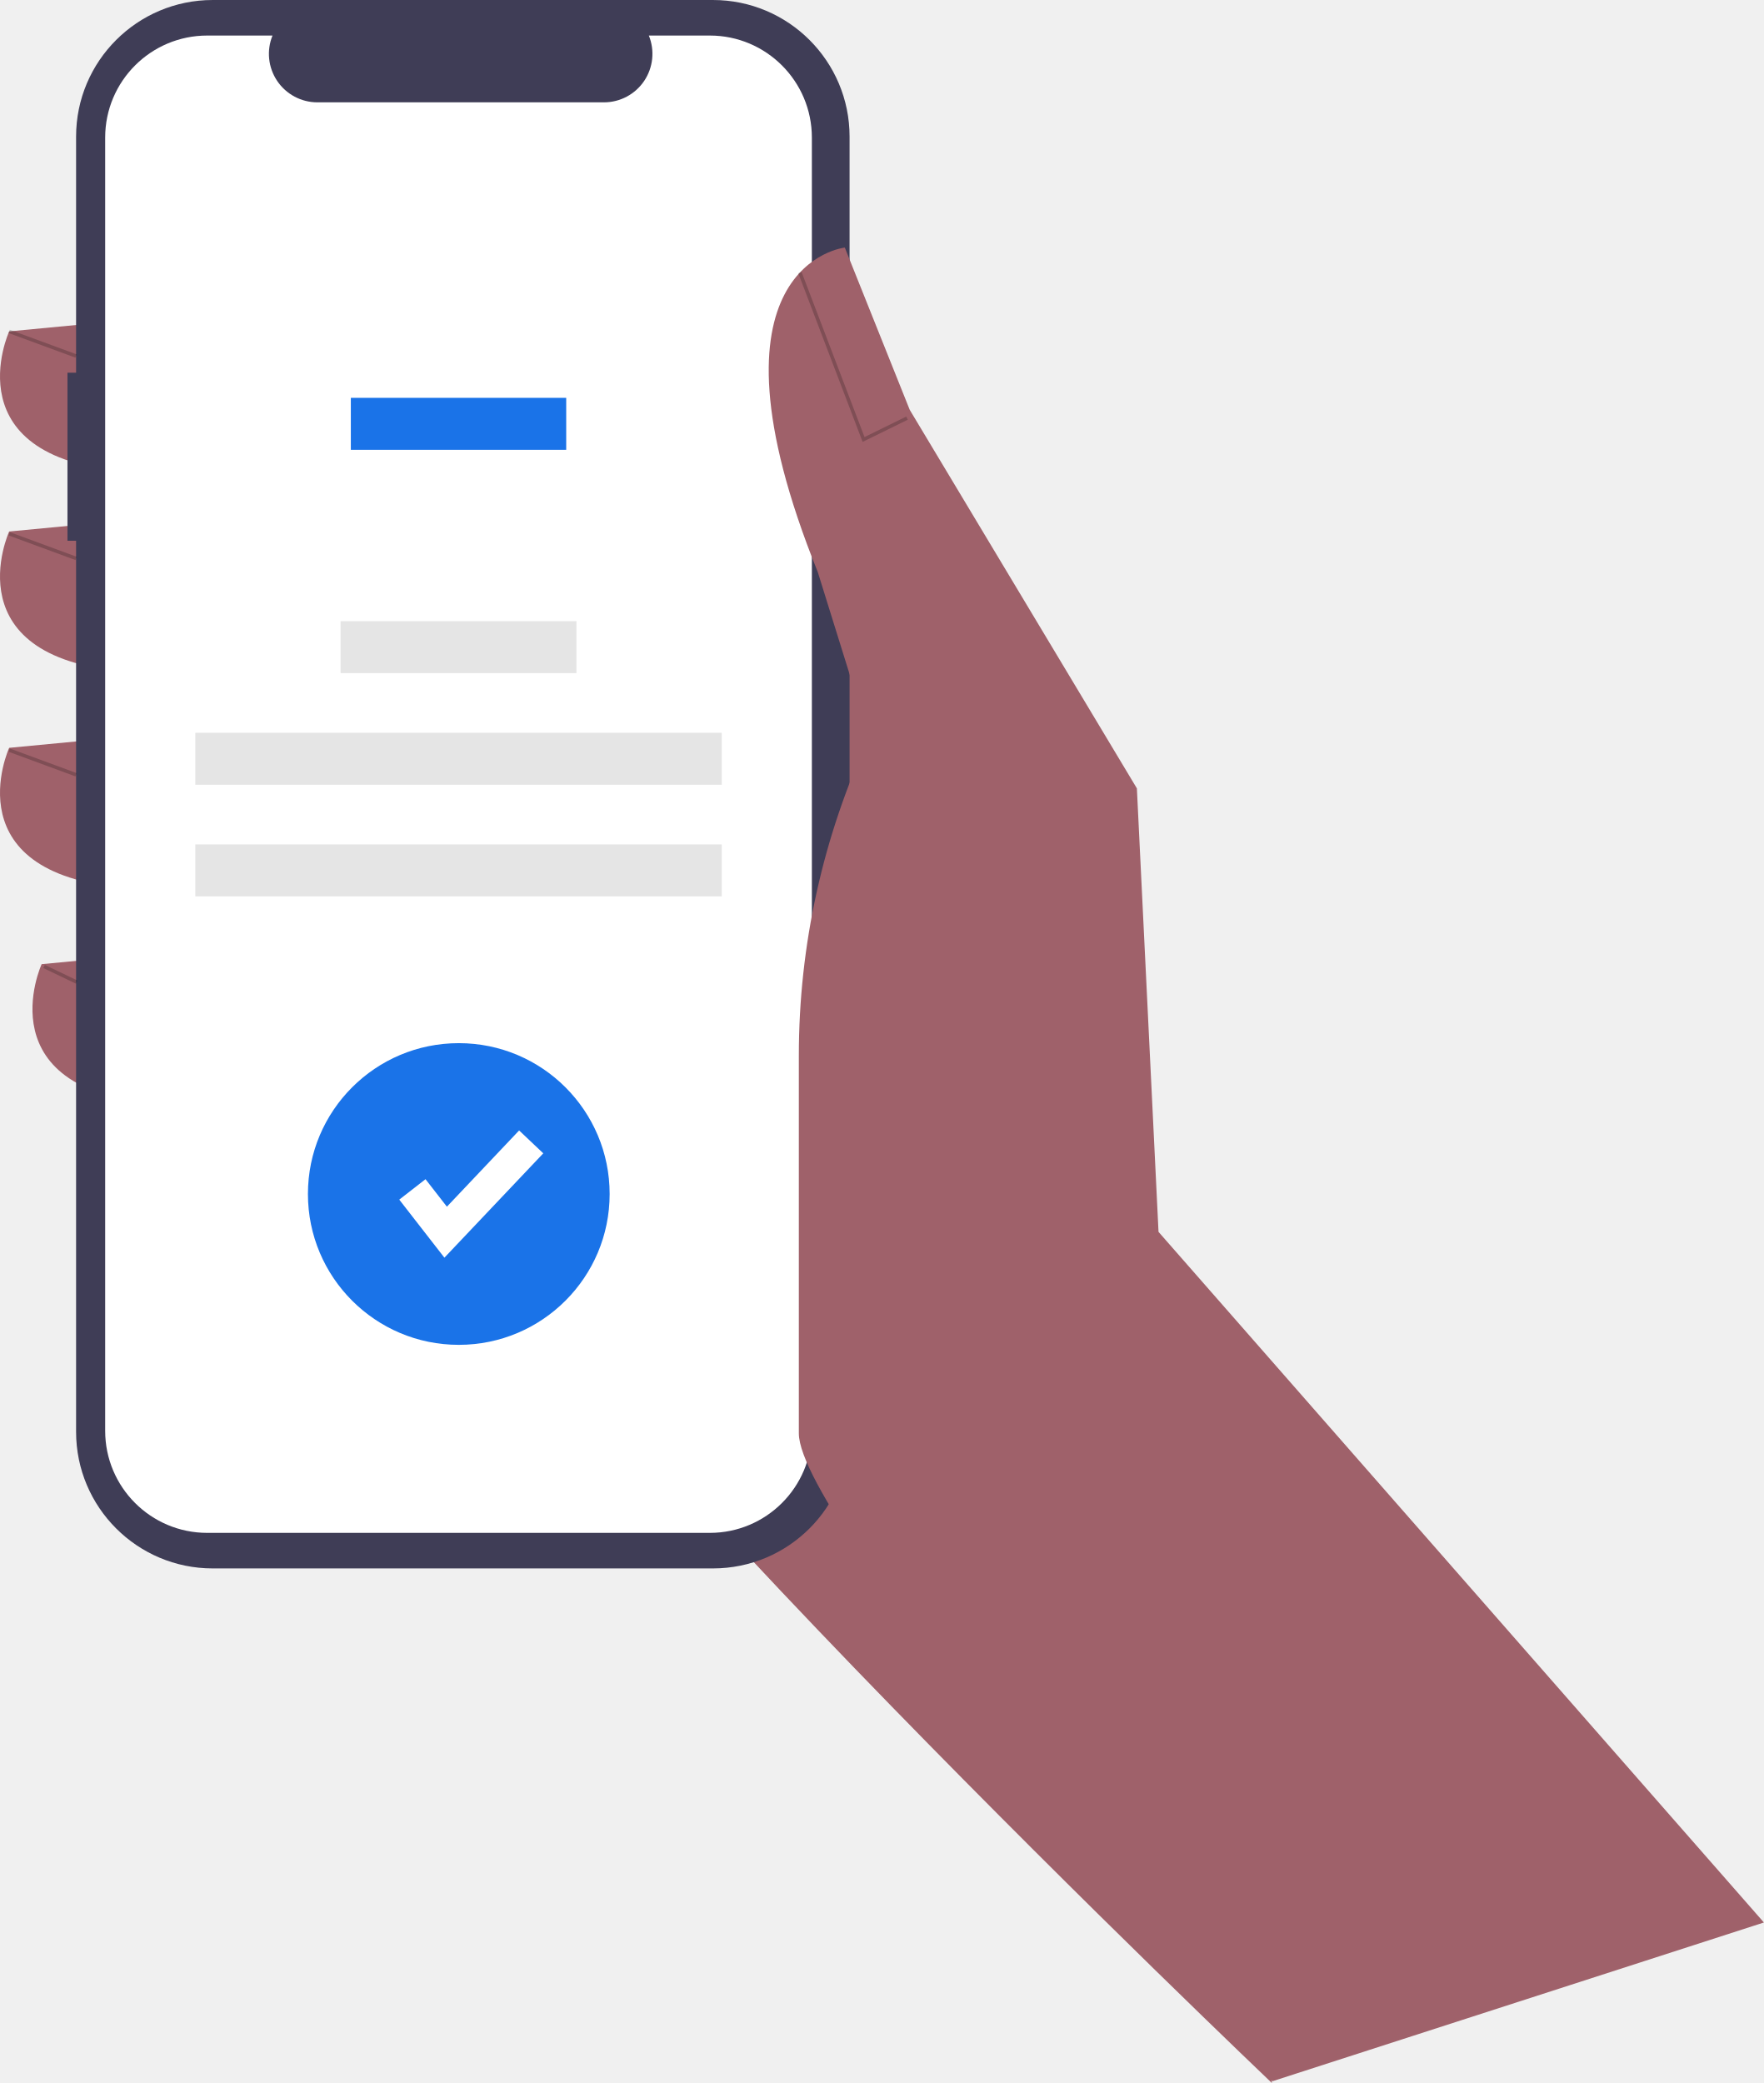
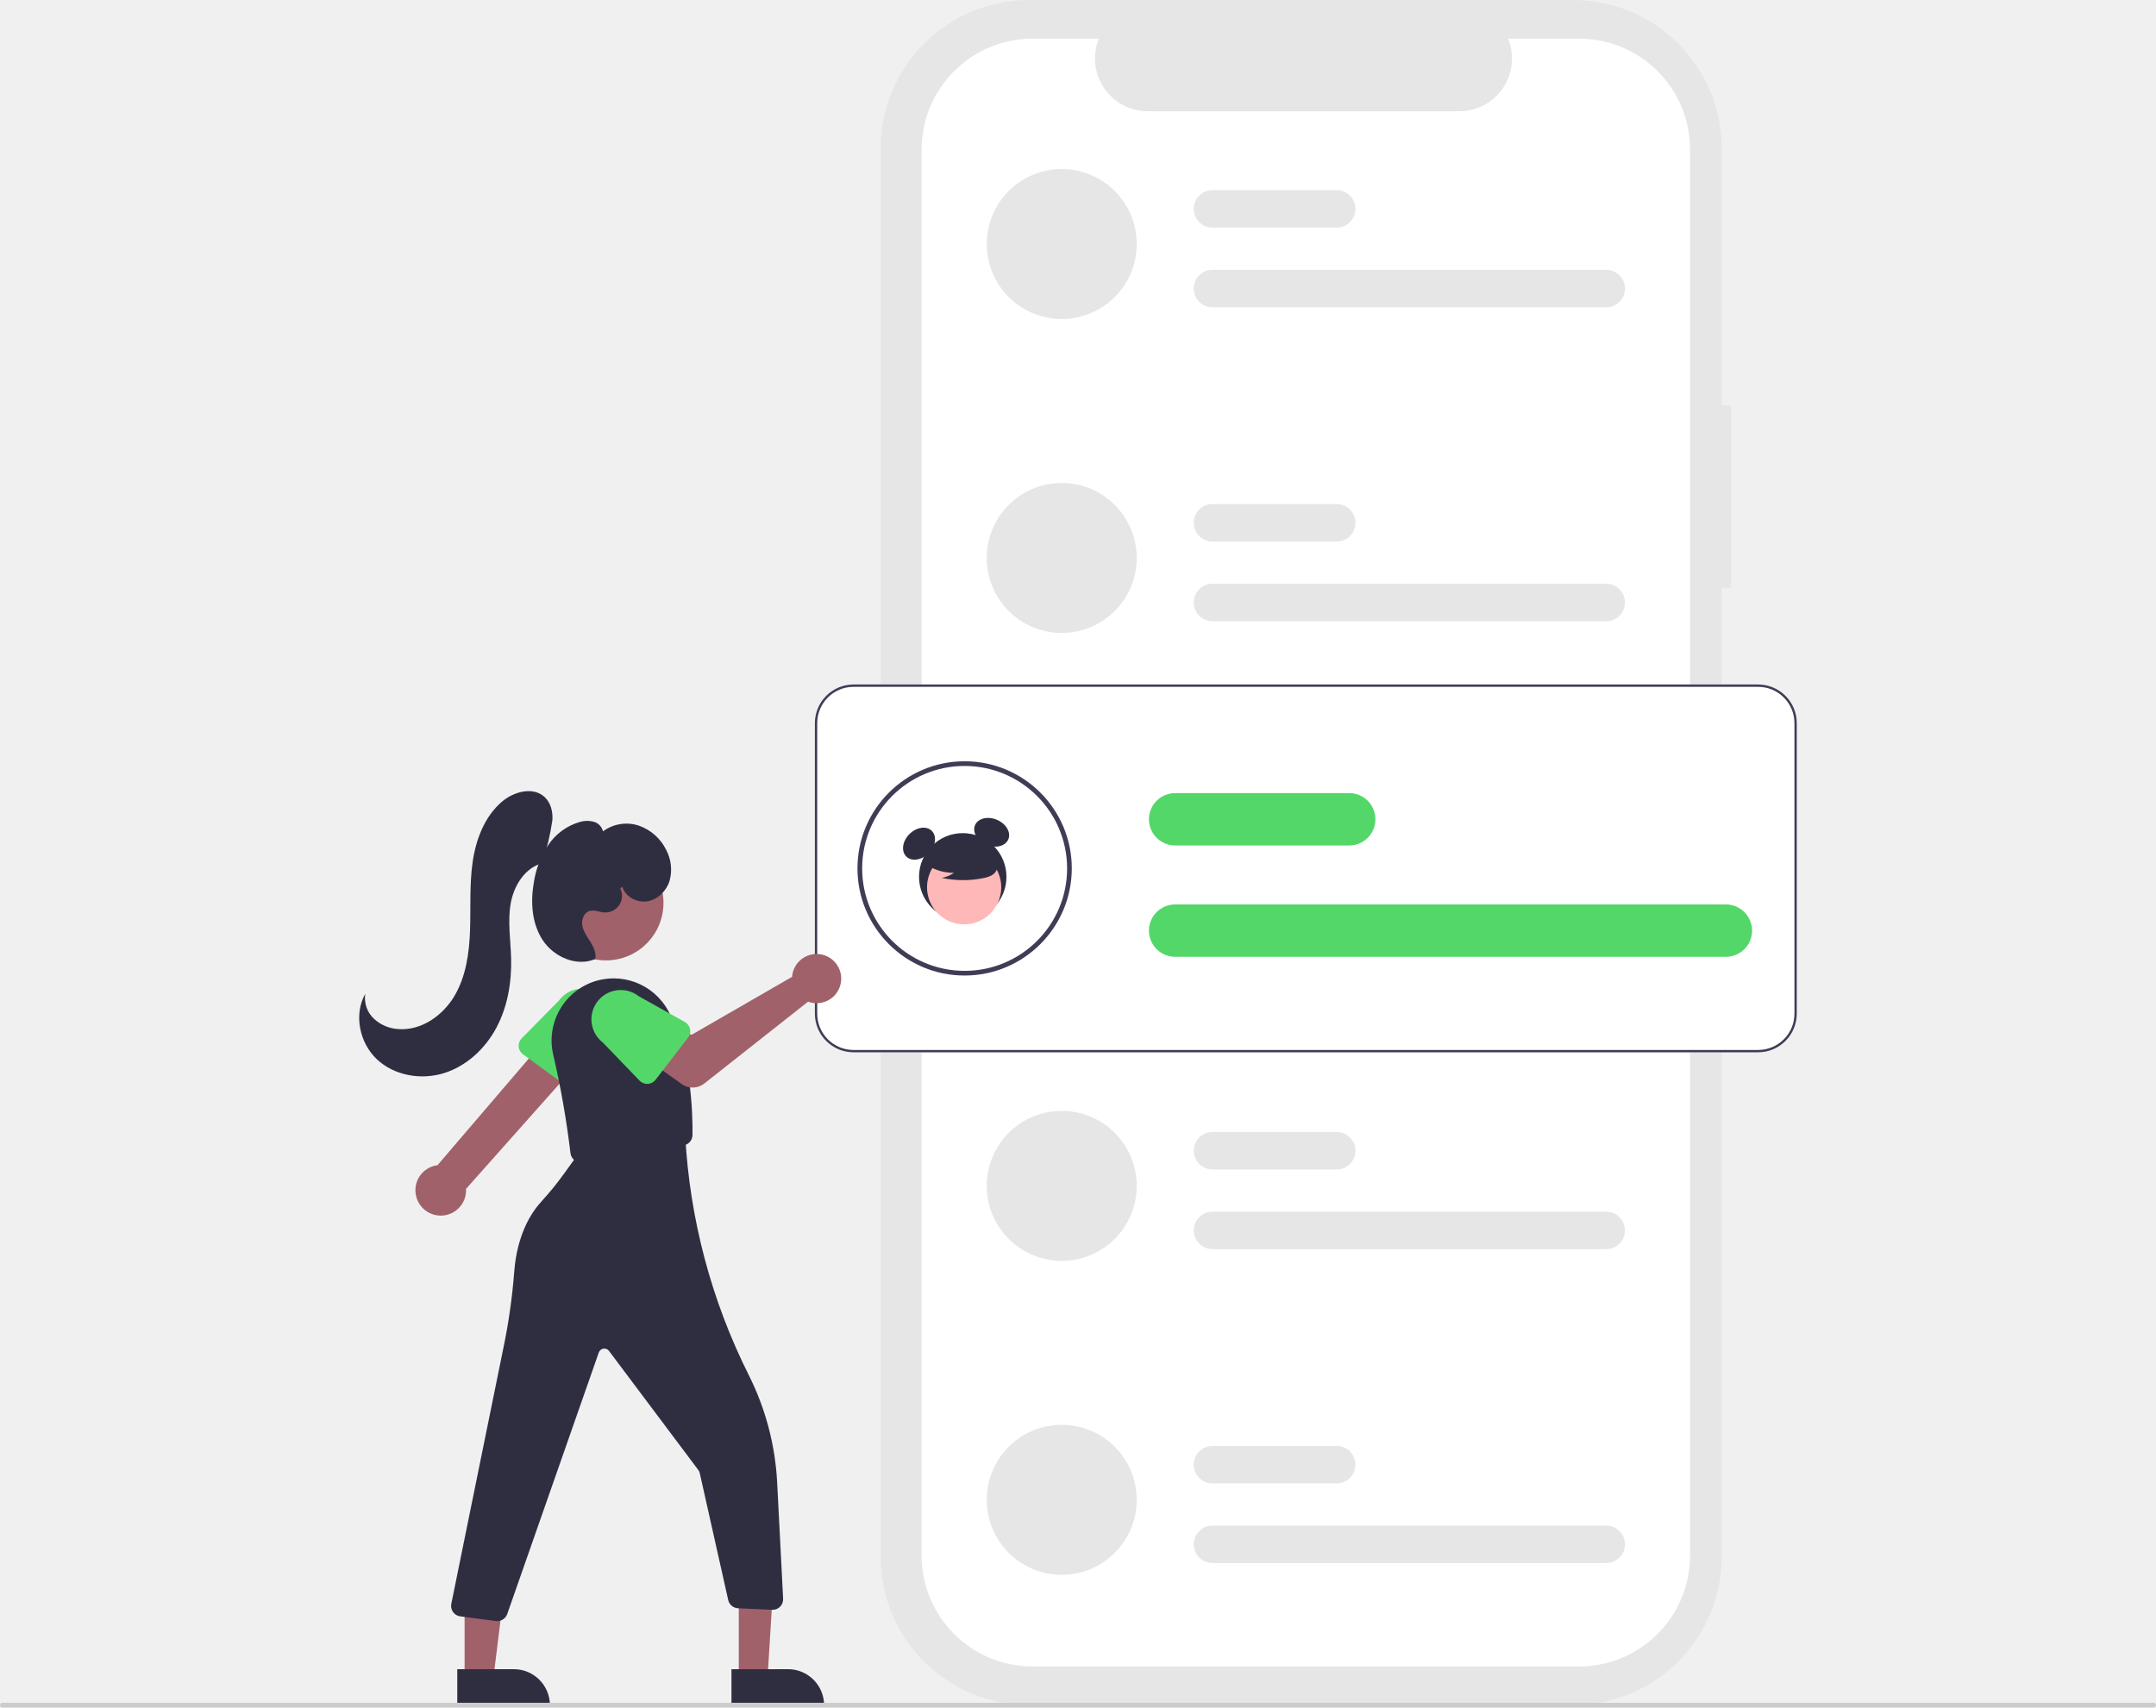
- <svg xmlns="http://www.w3.org/2000/svg" width="505.466" height="596.945" viewBox="0 0 505.466 596.945" role="img" artist="Katerina Limpitsouni" source="https://undraw.co/">
-   <path d="M706.733,652.473l5,96S500.239,547.178,473.891,488.282,497.139,283.694,497.139,283.694l110.043,60.446Z" transform="translate(-347.2669 -151.5273)" fill="#9f616a" />
-   <path d="M382.446,243.396l-32.548,3.1s-17.049,37.198,35.648,40.298Z" transform="translate(-347.2669 -151.5273)" fill="#9f616a" />
-   <path d="M382.446,300.743l-32.548,3.1s-17.049,37.198,35.648,40.298Z" transform="translate(-347.2669 -151.5273)" fill="#9f616a" />
-   <path d="M382.446,362.739l-32.548,3.1s-17.049,37.198,35.648,40.298Z" transform="translate(-347.2669 -151.5273)" fill="#9f616a" />
-   <path d="M391.746,424.735l-32.548,3.1s-17.049,37.198,35.648,40.298Z" transform="translate(-347.2669 -151.5273)" fill="#9f616a" />
-   <path d="M366.6,258.34h2.47V190.685a39.157,39.157,0,0,1,39.157-39.157H551.565a39.157,39.157,0,0,1,39.157,39.157V561.848a39.157,39.157,0,0,1-39.157,39.157H408.227a39.157,39.157,0,0,1-39.157-39.157V306.498h-2.47Z" transform="translate(-347.2669 -151.5273)" fill="#3f3d56" />
-   <path d="M406.647,161.715h18.71a13.893,13.893,0,0,0,12.863,19.14h82.116a13.893,13.893,0,0,0,12.863-19.14h17.475a29.242,29.242,0,0,1,29.242,29.242V561.576a29.242,29.242,0,0,1-29.242,29.242H406.647a29.242,29.242,0,0,1-29.242-29.242h0V190.957A29.242,29.242,0,0,1,406.647,161.715Z" transform="translate(-347.2669 -151.5273)" fill="#fff" />
-   <rect x="100.537" y="114.016" width="61.715" height="14.892" fill="#1A73E8" style="isolation:isolate" />
-   <rect x="97.599" y="178.009" width="67.592" height="14.892" fill="#e5e5e5" />
-   <rect x="55.965" y="210" width="150.858" height="14.892" fill="#e5e5e5" />
-   <rect x="55.965" y="241.99" width="150.858" height="14.892" fill="#e5e5e5" />
-   <path d="M852.733,702.473l-173.48-197.917-6.2-127.092-65.096-108.493-18.599-46.497s-43.397,4.65-7.75,92.994l14.724,47.272,0,0a216.674,216.674,0,0,0-20.149,91.244v108.324c0,25.507,121.55,164.443,135.699,185.666l0,0Z" transform="translate(-347.2669 -151.5273)" fill="#9f616a" />
-   <polygon points="247.195 126.636 260.136 120.276 259.695 119.378 247.738 125.255 229.688 77.932 228.754 78.289 247.195 126.636" opacity="0.2" />
-   <rect x="358.984" y="239.811" width="1" height="20.43" transform="translate(-346.6561 349.3999) rotate(-69.7779)" opacity="0.2" />
-   <rect x="358.984" y="297.811" width="1" height="20.43" transform="translate(-401.081 387.3516) rotate(-69.7779)" opacity="0.2" />
-   <rect x="358.984" y="359.811" width="1" height="20.43" transform="translate(-459.2593 427.9207) rotate(-69.7779)" opacity="0.2" />
-   <rect x="364.066" y="425.558" width="1" height="10.353" transform="translate(-528.7721 421.4985) rotate(-64.36101)" opacity="0.2" />
-   <circle cx="131.471" cy="342.175" r="43.23" fill="#1A73E8" />
-   <polygon points="127.351 360.424 114.413 343.787 121.937 337.935 128.063 345.812 148.76 323.964 155.681 330.521 127.351 360.424" fill="#fff" />
+ <svg xmlns="http://www.w3.org/2000/svg" width="920" height="728.787" viewBox="0 0 920 728.787" role="img" artist="Katerina Limpitsouni" source="https://undraw.co/">
+   <path d="M878.666,258.554h-3.999V149.009A63.402,63.402,0,0,0,811.265,85.607H579.178a63.402,63.402,0,0,0-63.402,63.402v600.974a63.402,63.402,0,0,0,63.402,63.402H811.265a63.402,63.402,0,0,0,63.402-63.402V336.53h3.999Z" transform="translate(-140 -85.60667)" fill="#e6e6e6" />
+   <path d="M861.172,149.451v600.09a47.351,47.351,0,0,1-47.35,47.35h-233.2a47.351,47.351,0,0,1-47.35-47.35V149.451a47.351,47.351,0,0,1,47.35-47.35h28.29a22.507,22.507,0,0,0,20.83,30.99h132.96a22.507,22.507,0,0,0,20.83-30.99h30.29A47.351,47.351,0,0,1,861.172,149.451Z" transform="translate(-140 -85.60667)" fill="#fff" />
+   <path d="M593.053,157.758a32,32,0,0,0-0,64h0a32,32,0,0,0,0-64Z" transform="translate(-140 -85.60667)" fill="#e6e6e6" />
+   <path d="M825.391,216.758h-168a8,8,0,1,1,0-16h168a8,8,0,0,1,0,16Z" transform="translate(-140 -85.60667)" fill="#e6e6e6" />
+   <path d="M710.391,182.758h-53a8,8,0,1,1,0-16h53a8,8,0,0,1,0,16Z" transform="translate(-140 -85.60667)" fill="#e6e6e6" />
+   <path d="M593.053,291.758a32,32,0,0,0-0,64h0a32,32,0,0,0,0-64Z" transform="translate(-140 -85.60667)" fill="#e6e6e6" />
+   <path d="M825.391,350.758h-168a8,8,0,1,1,0-16h168a8,8,0,0,1,0,16Z" transform="translate(-140 -85.60667)" fill="#e6e6e6" />
+   <path d="M710.391,316.758h-53a8,8,0,1,1,0-16h53a8,8,0,0,1,0,16Z" transform="translate(-140 -85.60667)" fill="#e6e6e6" />
+   <path d="M593.053,559.758a32,32,0,0,0-0,64h0a32,32,0,0,0,0-64Z" transform="translate(-140 -85.60667)" fill="#e6e6e6" />
+   <path d="M825.391,618.758h-168a8,8,0,1,1,0-16h168a8,8,0,0,1,0,16Z" transform="translate(-140 -85.60667)" fill="#e6e6e6" />
+   <path d="M710.391,584.758h-53a8,8,0,1,1,0-16h53a8,8,0,0,1,0,16Z" transform="translate(-140 -85.60667)" fill="#e6e6e6" />
+   <path d="M593.053,693.758a32,32,0,0,0-0,64h0a32,32,0,0,0,0-64Z" transform="translate(-140 -85.60667)" fill="#e6e6e6" />
+   <path d="M825.391,752.758h-168a8,8,0,1,1,0-16h168a8,8,0,0,1,0,16Z" transform="translate(-140 -85.60667)" fill="#e6e6e6" />
+   <path d="M710.391,718.758h-53a8,8,0,1,1,0-16h53a8,8,0,0,1,0,16Z" transform="translate(-140 -85.60667)" fill="#e6e6e6" />
+   <path d="M890.222,534.758h-386a16.519,16.519,0,0,1-16.5-16.5v-124a16.519,16.519,0,0,1,16.5-16.5h386a16.519,16.519,0,0,1,16.5,16.5v124A16.519,16.519,0,0,1,890.222,534.758Z" transform="translate(-140 -85.60667)" fill="#fff" />
+   <path d="M551.625,501.984a45.726,45.726,0,1,1,45.726-45.726A45.778,45.778,0,0,1,551.625,501.984Zm0-89.452a43.726,43.726,0,1,0,43.726,43.726A43.776,43.776,0,0,0,551.625,412.532Z" transform="translate(-140 -85.60667)" fill="#3f3d56" />
+   <path d="M876.363,493.996H641.551a11.182,11.182,0,1,1,0-22.363H876.363a11.182,11.182,0,1,1,0,22.363Z" transform="translate(-140 -85.60667)" fill="#53d769" />
+   <path d="M715.629,446.474H641.551a11.182,11.182,0,1,1,0-22.363h74.078a11.182,11.182,0,1,1,0,22.363Z" transform="translate(-140 -85.60667)" fill="#53d769" />
+   <path d="M890.222,534.758h-386a16.519,16.519,0,0,1-16.5-16.5v-124a16.519,16.519,0,0,1,16.5-16.5h386a16.519,16.519,0,0,1,16.5,16.5v124A16.519,16.519,0,0,1,890.222,534.758Zm-386-156a15.518,15.518,0,0,0-15.5,15.5v124a15.518,15.518,0,0,0,15.5,15.5h386a15.518,15.518,0,0,0,15.5-15.5v-124a15.518,15.518,0,0,0-15.5-15.5Z" transform="translate(-140 -85.60667)" fill="#3f3d56" />
+   <circle cx="410.817" cy="374.25" r="18.654" fill="#2f2e41" />
+   <ellipse cx="532.163" cy="445.705" rx="7.719" ry="5.789" transform="translate(-299.2939 421.2334) rotate(-45)" fill="#2f2e41" />
+   <ellipse cx="563.162" cy="440.842" rx="5.789" ry="7.719" transform="translate(-203.4671 699.952) rotate(-66.86956)" fill="#2f2e41" />
+   <circle cx="411.409" cy="378.703" r="15.832" fill="#ffb8b8" />
+   <path d="M534.774,454.351a21.532,21.532,0,0,0,12.306,3.803,13.195,13.195,0,0,1-5.23,2.152,43.418,43.418,0,0,0,17.735.1,11.478,11.478,0,0,0,3.713-1.275,4.699,4.699,0,0,0,2.292-3.065c.389-2.223-1.343-4.242-3.143-5.603a23.184,23.184,0,0,0-19.482-3.893,10.669,10.669,0,0,0-5.77,3.261c-1.414,1.748-1.832,4.442-.486,6.242Z" transform="translate(-140 -85.60667)" fill="#2f2e41" />
+   <path d="M317.735,596.772a10.743,10.743,0,0,1,8.95-13.829l51.333-59.983,11.973,12.571L338.86,593.044a10.801,10.801,0,0,1-21.125,3.728Z" transform="translate(-140 -85.60667)" fill="#a0616a" />
+   <path d="M361.318,532.326a4.495,4.495,0,0,1,1.28-3.522l15.859-16.081a12.497,12.497,0,0,1,20.223,14.689l-10.545,20.056a4.5,4.5,0,0,1-6.638,1.539l-18.349-13.411A4.495,4.495,0,0,1,361.318,532.326Z" transform="translate(-140 -85.60667)" fill="#53d769" />
+   <circle cx="258.556" cy="385.354" r="24.561" fill="#a0616a" />
+   <path d="M385.201,580.868a4.448,4.448,0,0,1-1.766-3.064,393,393,0,0,0-7.402-42.21A26.493,26.493,0,0,1,425.229,517.208c9.659,18.128,10.397,43.017,10.266,52.876a4.492,4.492,0,0,1-3.753,4.367l-43.095,7.254a4.56,4.56,0,0,1-.76.063A4.462,4.462,0,0,1,385.201,580.868Z" transform="translate(-140 -85.60667)" fill="#2f2e41" />
+   <path d="M478.241,500.897a10.526,10.526,0,0,0-.239,1.64l-42.957,24.782-10.441-6.011-11.131,14.572,17.45,12.438a8,8,0,0,0,9.598-.234l44.297-34.946a10.497,10.497,0,1,0-6.576-12.241Z" transform="translate(-140 -85.60667)" fill="#a0616a" />
+   <path d="M433.608,528.493l-13.884,17.994a4.5,4.5,0,0,1-6.804.373L397.203,530.539a12.497,12.497,0,0,1,15.327-19.744l19.713,11.023a4.5,4.5,0,0,1,1.365,6.676Z" transform="translate(-140 -85.60667)" fill="#53d769" />
+   <polygon points="315.252 716.442 327.512 716.441 330.398 669.306 315.25 669.154 315.252 716.442" fill="#a0616a" />
+   <path d="M452.125,798.046l24.144-.001h.001A15.386,15.386,0,0,1,491.656,813.431v.5l-39.531.001Z" transform="translate(-140 -85.60667)" fill="#2f2e41" />
+   <polygon points="198.252 716.442 210.512 716.441 216.344 669.153 198.25 669.154 198.252 716.442" fill="#a0616a" />
+   <path d="M335.125,798.046l24.144-.001h.001A15.386,15.386,0,0,1,374.656,813.431v.5l-39.531.001Z" transform="translate(-140 -85.60667)" fill="#2f2e41" />
+   <path d="M351.614,777.489l-15.215-1.984a4.5,4.5,0,0,1-3.763-5.629l22.194-109.062a253.545,253.545,0,0,0,4.57-32.089c.648-8.773,3.216-21.18,11.772-30.456a128.635,128.635,0,0,0,9.725-12.016l6.718-9.302,44.752-7.12.031.554a259.338,259.338,0,0,0,27.135,102.178A115.399,115.399,0,0,1,471.636,718.535l2.536,49.452a4.506,4.506,0,0,1-1.303,3.402,4.448,4.448,0,0,1-3.396,1.322l-14.545-.661a4.508,4.508,0,0,1-4.187-3.511l-12.144-54.18a3.535,3.535,0,0,0-.615-1.335l-38.111-50.813a2.5,2.5,0,0,0-4.36.674l-39.07,111.627a4.523,4.523,0,0,1-4.253,3.014A4.418,4.418,0,0,1,351.614,777.489Z" transform="translate(-140 -85.60667)" fill="#2f2e41" />
+   <path d="M371.398,453.913a108.931,108.931,0,0,0,4.305-18.145c.287-3.587-.632-7.446-3.244-9.92-4.888-4.631-13.193-2.425-18.305,1.958-7.388,6.334-11.072,16.069-12.465,25.7s-.78,19.425-1.115,29.151-1.726,19.726-6.685,28.099-14.159,14.801-23.865,14.088a16.795,16.795,0,0,1-10.514-4.456,12.191,12.191,0,0,1-3.661-10.586c-4.96,8.882-2.446,20.921,4.953,27.904s18.78,8.957,28.507,5.975,17.733-10.457,22.515-19.437,6.534-19.353,6.28-29.524c-.195-7.81-1.523-15.684-.203-23.385s6.139-15.519,13.738-17.332Z" transform="translate(-140 -85.60667)" fill="#2f2e41" />
+   <path d="M405.525,464.037c1.296,4.328,6.251,6.997,10.71,6.265s8.124-4.403,9.479-8.713a17.938,17.938,0,0,0-1.402-13.151A20.479,20.479,0,0,0,412.594,438.001a16.814,16.814,0,0,0-15.289,2.443,5.623,5.623,0,0,0-3.929-4.109,10.745,10.745,0,0,0-5.897.087,24.296,24.296,0,0,0-13.522,9.837,39.536,39.536,0,0,0-6.129,15.798c-1.509,8.469-.952,17.722,3.804,24.89s14.487,11.4,22.381,7.982c.492-2.516-.674-5.05-2.023-7.231s-2.948-4.305-3.466-6.816.475-5.583,2.904-6.404c2.072-.701,4.282.434,6.465.572a7.084,7.084,0,0,0,6.795-10.207Z" transform="translate(-140 -85.60667)" fill="#2f2e41" />
+   <path d="M1059,814.393H141a1,1,0,0,1,0-2h918a1,1,0,0,1,0,2Z" transform="translate(-140 -85.60667)" fill="#ccc" />
</svg>
